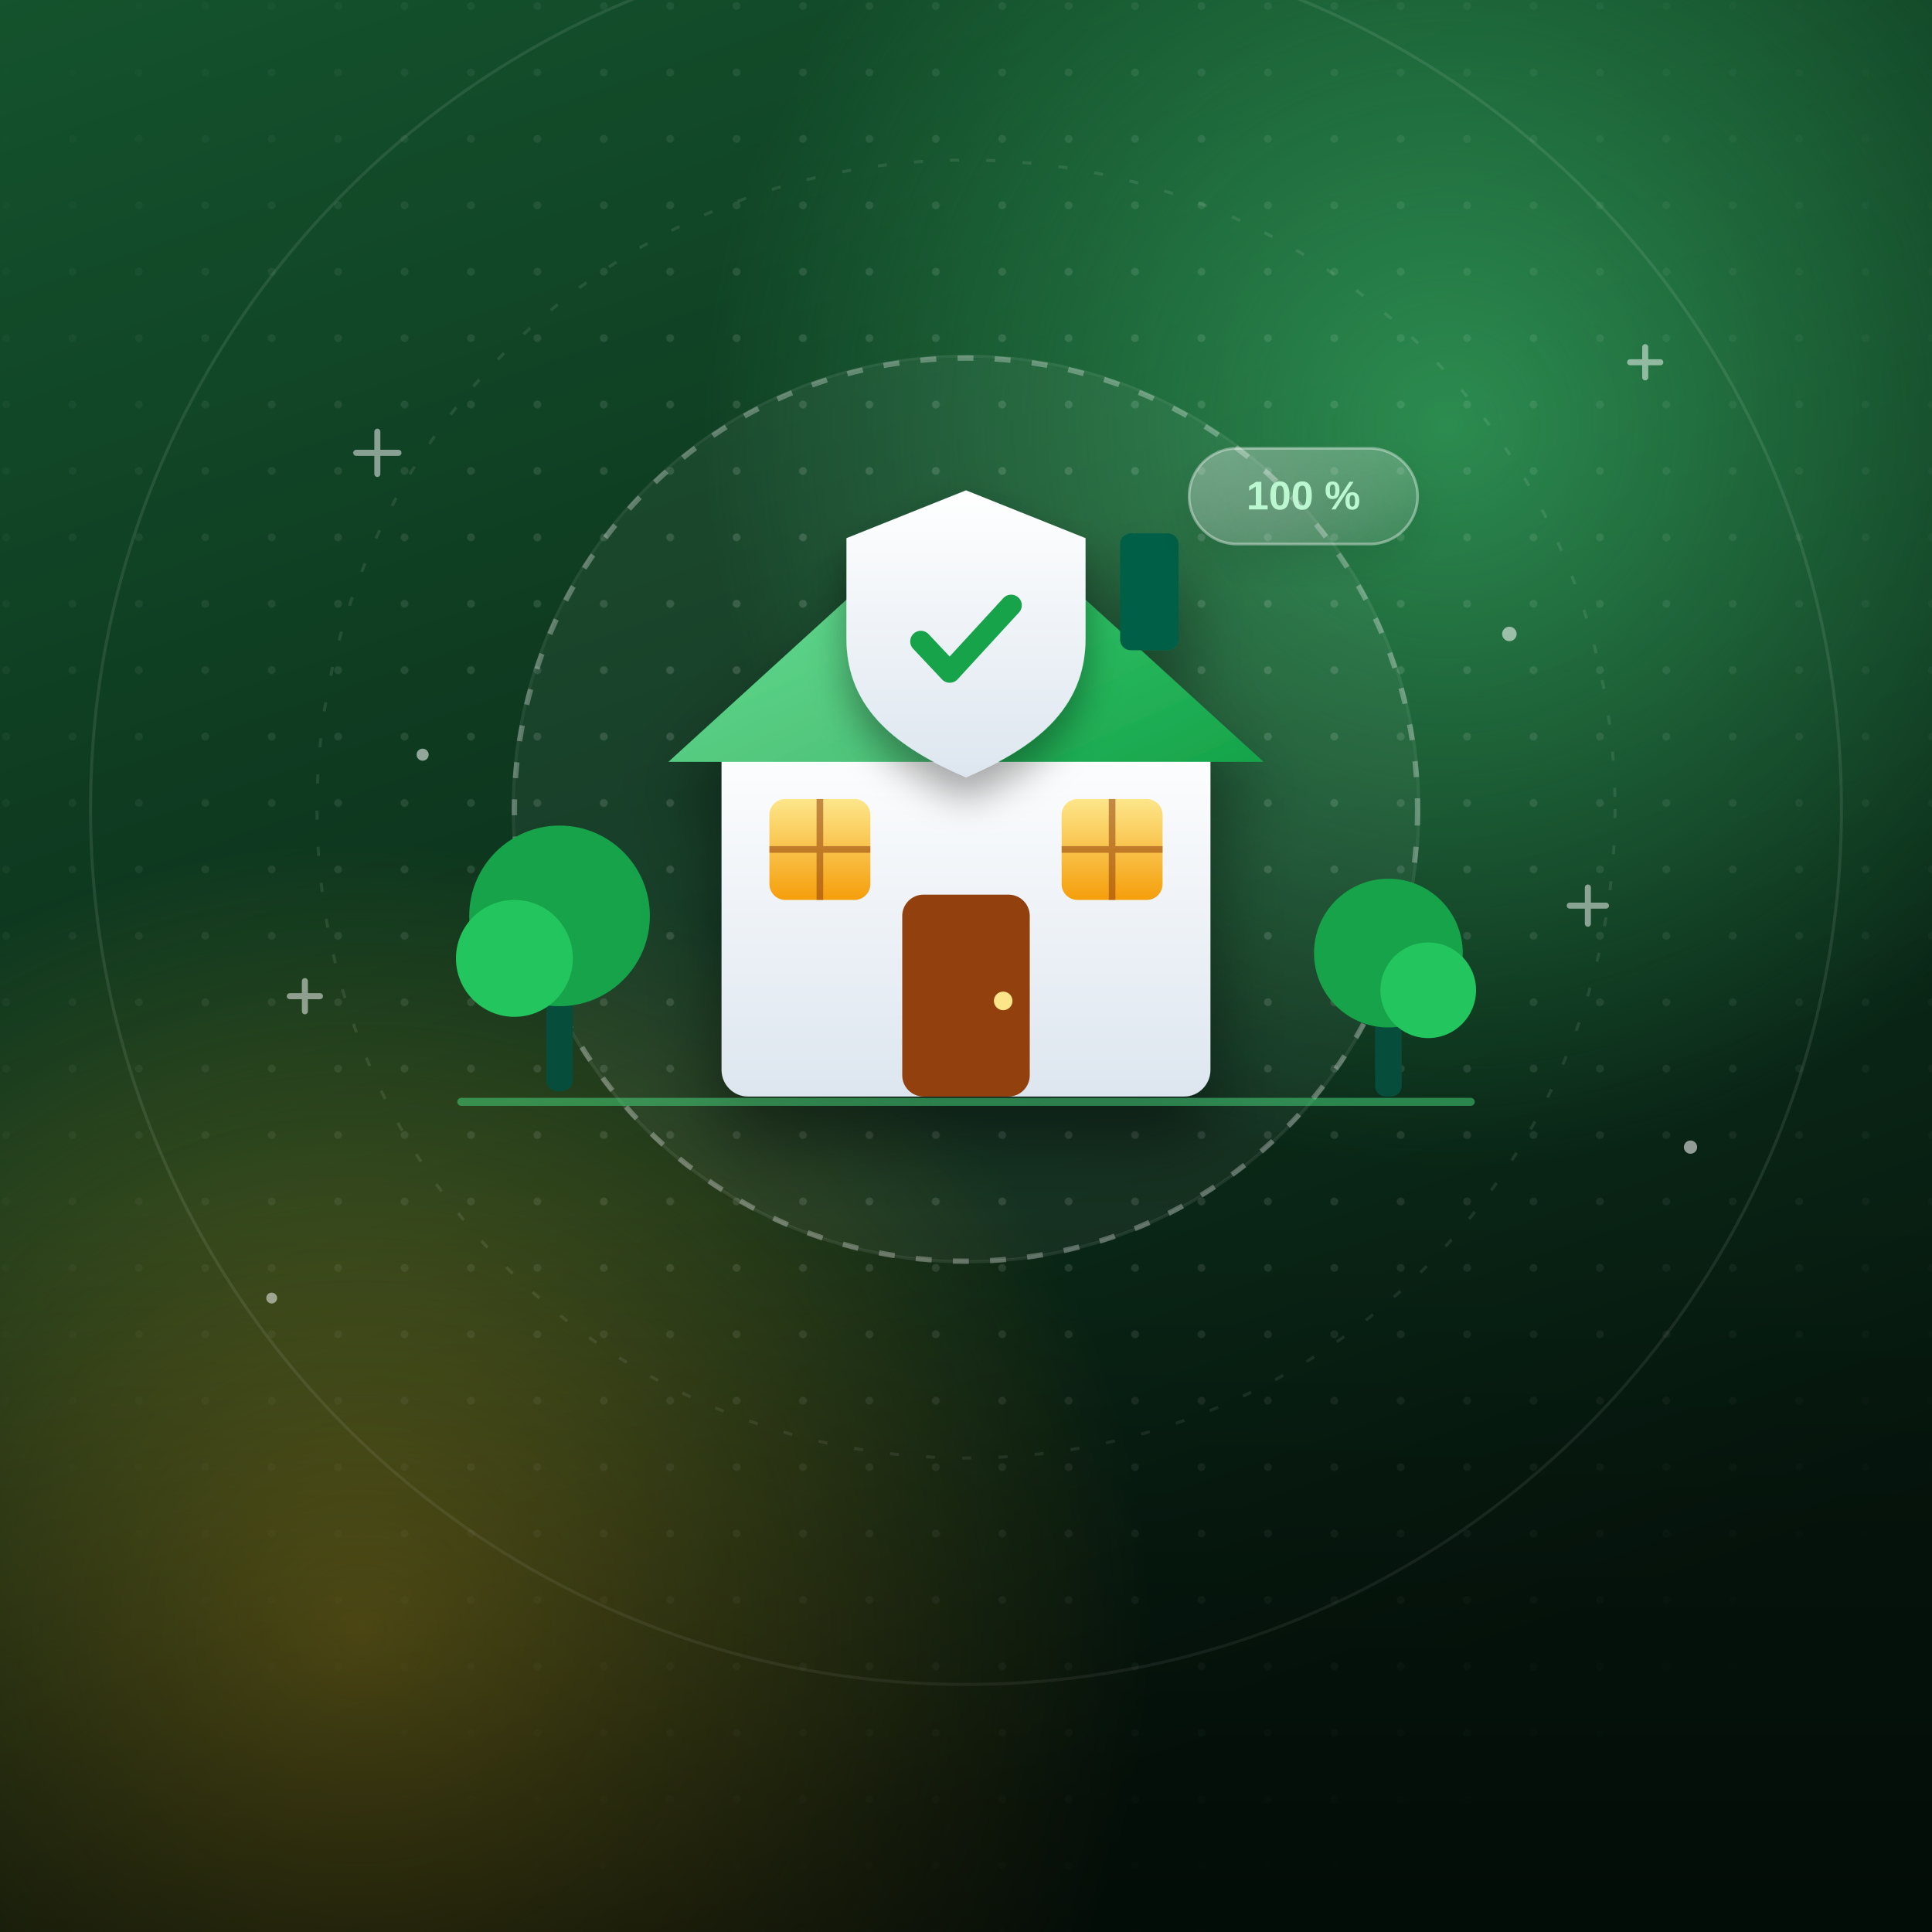
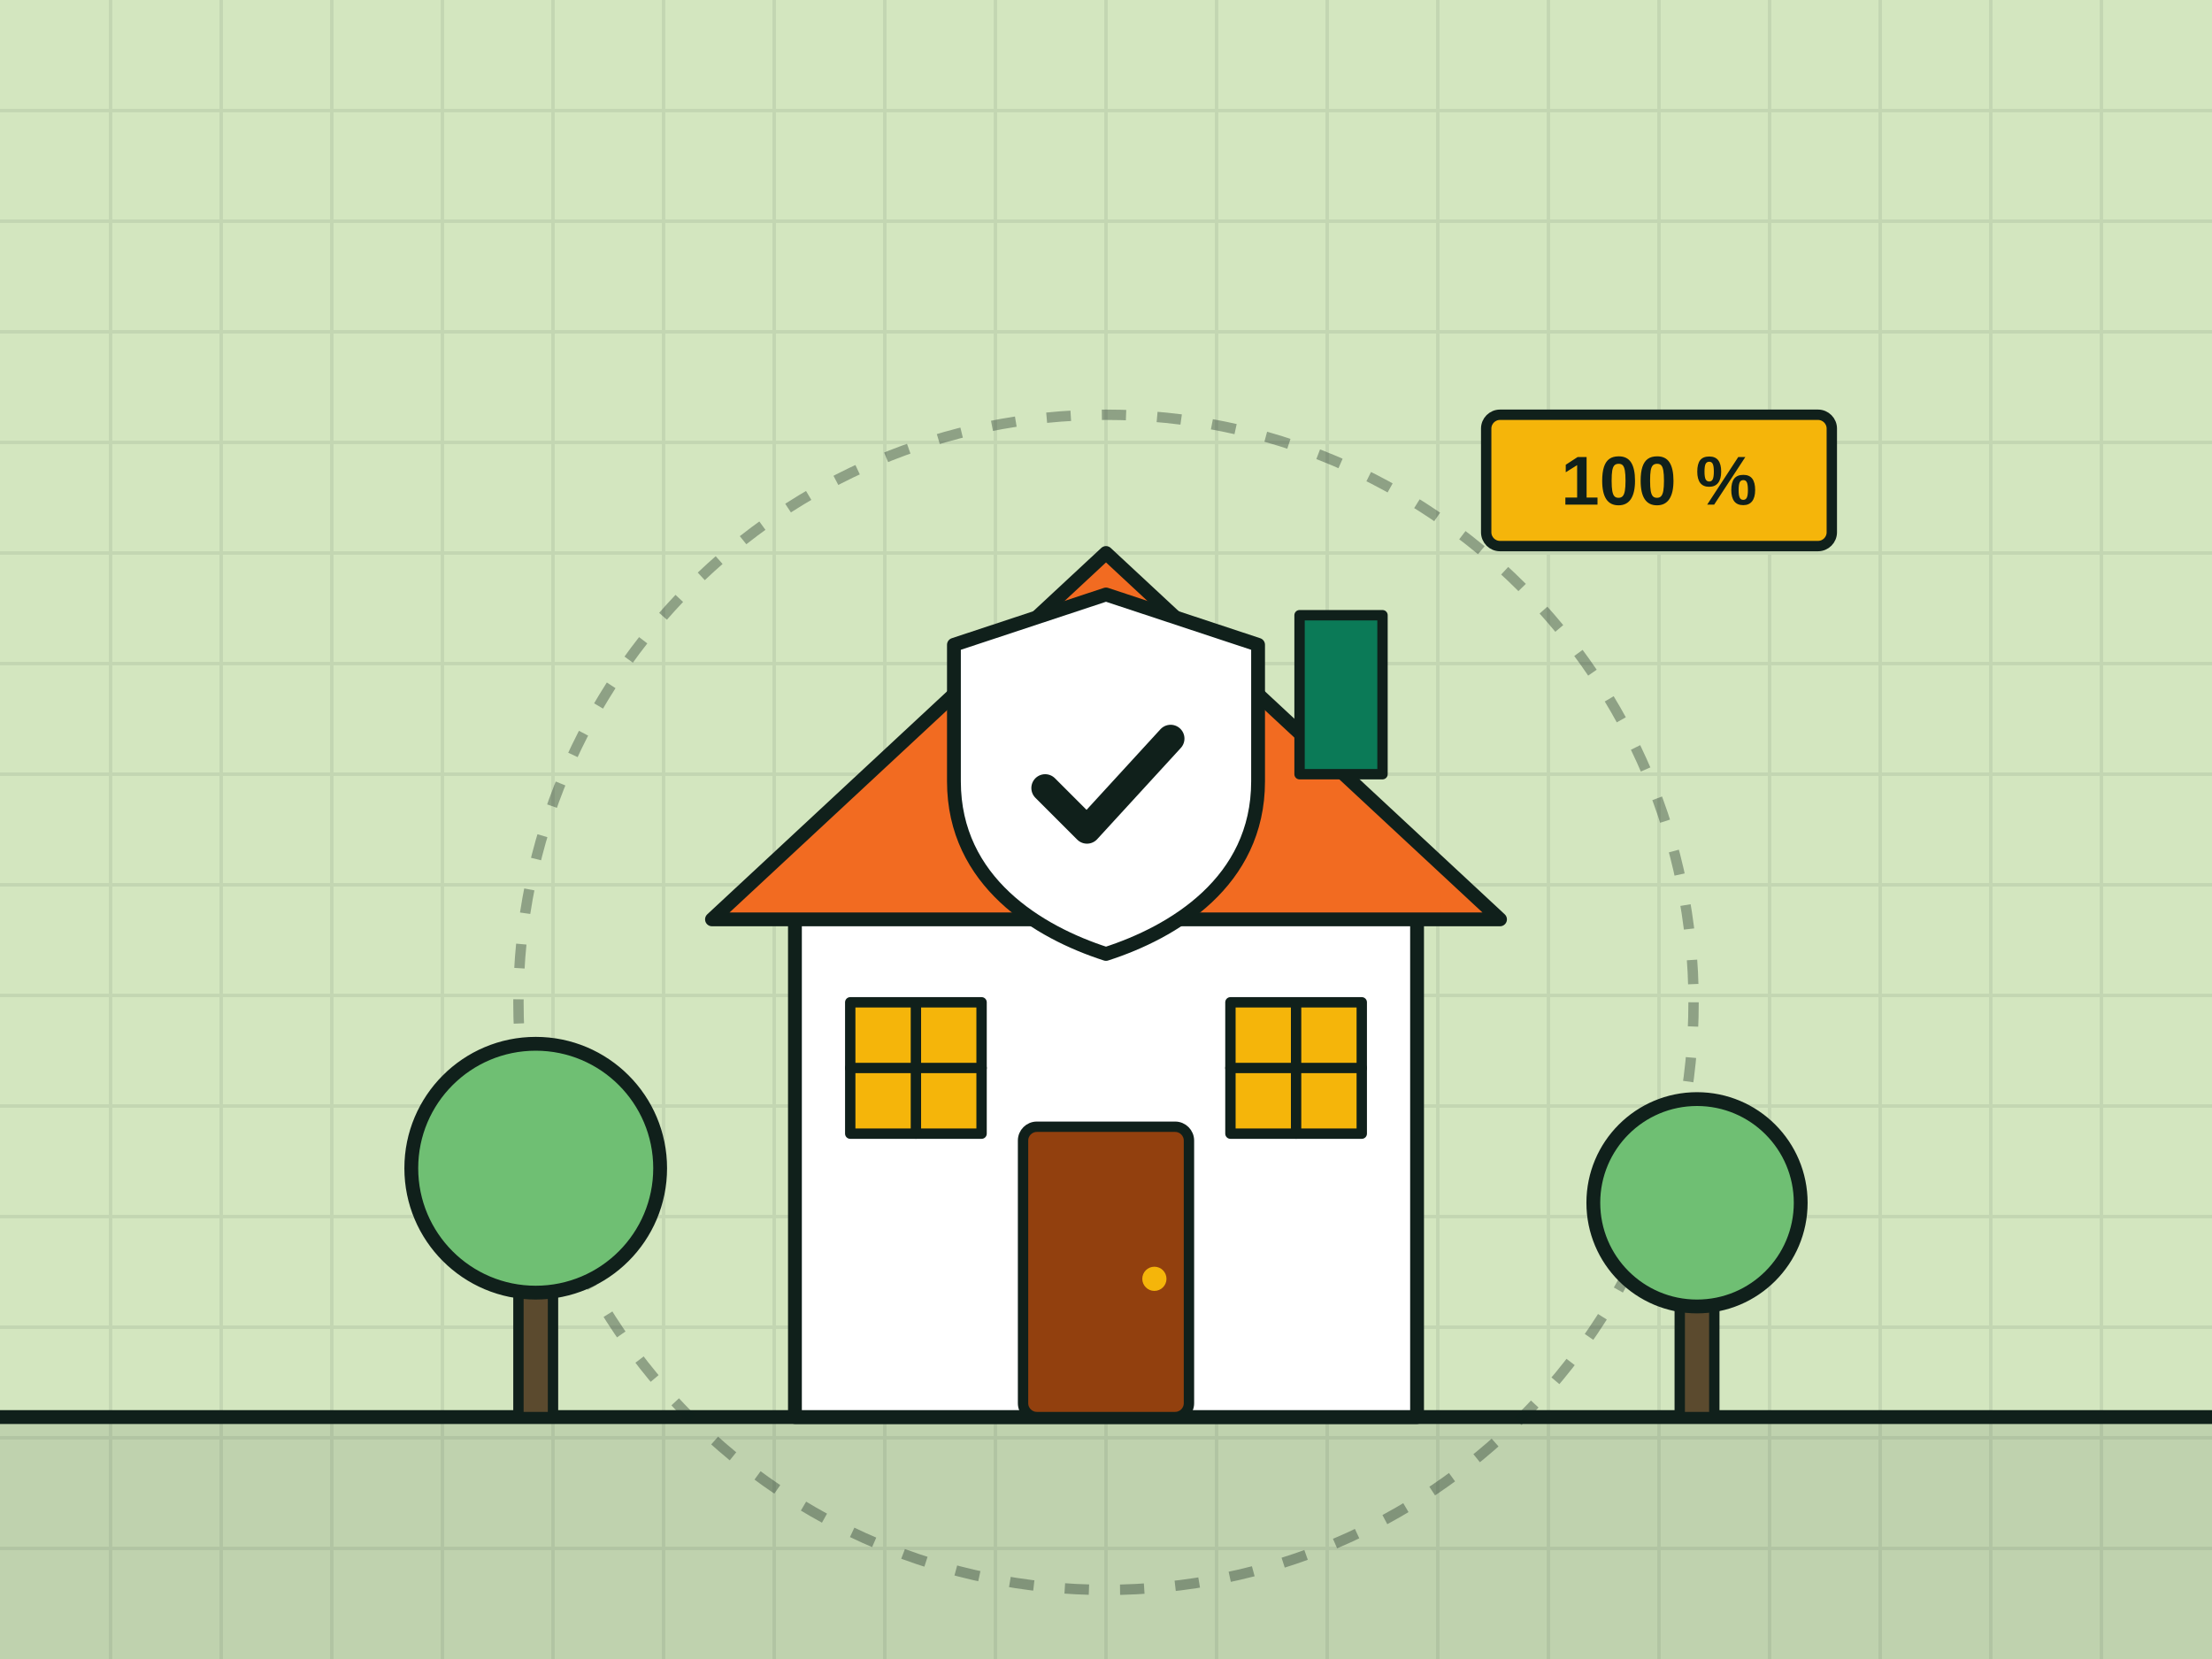
- <svg xmlns="http://www.w3.org/2000/svg" width="640" height="640" viewBox="0 0 640 640">
-   <defs>
-     <linearGradient id="bg" x1="0" y1="0" x2="0.35" y2="1">
-       <stop offset="0" stop-color="#14532D" />
-       <stop offset="1" stop-color="#06170E" />
-     </linearGradient>
-     <radialGradient id="glowA">
-       <stop offset="0" stop-color="#4ADE80" stop-opacity=".5" />
-       <stop offset="1" stop-color="#4ADE80" stop-opacity="0" />
-     </radialGradient>
-     <radialGradient id="glowB">
-       <stop offset="0" stop-color="#FBBF24" stop-opacity=".38" />
-       <stop offset="1" stop-color="#FBBF24" stop-opacity="0" />
-     </radialGradient>
-     <pattern id="dots" width="22" height="22" patternUnits="userSpaceOnUse">
-       <circle cx="2" cy="2" r="1.3" fill="#fff" fill-opacity=".18" />
-     </pattern>
-     <radialGradient id="fade" cx=".5" cy=".4" r=".62">
-       <stop offset="0" stop-color="#fff" />
-       <stop offset="1" stop-color="#000" />
-     </radialGradient>
-     <mask id="dotmask">
-       <rect width="640" height="640" fill="url(#fade)" />
-     </mask>
-     <linearGradient id="glass" x1="0" y1="0" x2="1" y2="1">
-       <stop offset="0" stop-color="#fff" stop-opacity=".34" />
-       <stop offset="1" stop-color="#fff" stop-opacity=".09" />
-     </linearGradient>
-     <linearGradient id="paper" x1="0" y1="0" x2="0" y2="1">
-       <stop offset="0" stop-color="#FFFFFF" />
-       <stop offset="1" stop-color="#DDE6EF" />
-     </linearGradient>
-     <linearGradient id="acc" x1="0" y1="0" x2="1" y2="1">
-       <stop offset="0" stop-color="#4ADE80" />
-       <stop offset="1" stop-color="#16A34A" />
-     </linearGradient>
-     <linearGradient id="warm" x1="0" y1="0" x2="0" y2="1">
-       <stop offset="0" stop-color="#FDE68A" />
-       <stop offset="1" stop-color="#F59E0B" />
-     </linearGradient>
-     <linearGradient id="ground" x1="0" y1="0" x2="0" y2="1">
-       <stop offset="0" stop-color="#000" stop-opacity="0" />
-       <stop offset="1" stop-color="#000" stop-opacity=".45" />
-     </linearGradient>
-     <filter id="sh" x="-30%" y="-30%" width="160%" height="175%">
-       <feDropShadow dx="0" dy="16" stdDeviation="14" flood-color="#000" flood-opacity=".42" />
-     </filter>
-     <filter id="sh2" x="-30%" y="-30%" width="160%" height="175%">
-       <feDropShadow dx="0" dy="8" stdDeviation="7" flood-color="#000" flood-opacity=".35" />
-     </filter>
-     <filter id="soft" x="-50%" y="-50%" width="200%" height="200%">
-       <feGaussianBlur stdDeviation="9" />
-     </filter>
-   </defs>
-   <rect width="640" height="640" fill="url(#bg)" />
-   <circle cx="480" cy="140" r="250" fill="url(#glowA)" />
-   <circle cx="120" cy="540" r="260" fill="url(#glowB)" />
-   <rect width="640" height="640" fill="url(#dots)" mask="url(#dotmask)" />
-   <g fill="none" stroke="#fff" stroke-opacity=".09">
-     <circle cx="320" cy="268" r="150" />
-     <circle cx="320" cy="268" r="215" stroke-dasharray="3 9" />
-     <circle cx="320" cy="268" r="290" />
+ <svg xmlns="http://www.w3.org/2000/svg" width="640" height="480" viewBox="0 0 640 480">
+   <rect width="640" height="480" fill="#D3E6BF" />
+   <path d="M32 0V480M64 0V480M96 0V480M128 0V480M160 0V480M192 0V480M224 0V480M256 0V480M288 0V480M320 0V480M352 0V480M384 0V480M416 0V480M448 0V480M480 0V480M512 0V480M544 0V480M576 0V480M608 0V480M0 32H640M0 64H640M0 96H640M0 128H640M0 160H640M0 192H640M0 224H640M0 256H640M0 288H640M0 320H640M0 352H640M0 384H640M0 416H640M0 448H640" stroke="#10201B" stroke-opacity=".08" stroke-width="1" fill="none" />
+   <rect y="410" width="640" height="70" fill="#10201B" fill-opacity=".1" />
+   <path d="M0 410H640" stroke="#10201B" stroke-width="4" stroke-linejoin="round" stroke-linecap="round" fill="none" />
+   <circle cx="320" cy="290" r="170" fill="none" stroke="#10201B" stroke-opacity=".35" stroke-width="3" stroke-dasharray="7 9" />
+   <g>
+     <rect x="150" y="360" width="10" height="50" fill="#5B4A2E" stroke="#10201B" stroke-width="3" stroke-linejoin="round" stroke-linecap="round" />
+     <circle cx="155" cy="338" r="36" fill="#6FBF73" stroke="#10201B" stroke-width="4" stroke-linejoin="round" stroke-linecap="round" />
+     <rect x="486" y="368" width="10" height="42" fill="#5B4A2E" stroke="#10201B" stroke-width="3" stroke-linejoin="round" stroke-linecap="round" />
+     <circle cx="491" cy="348" r="30" fill="#6FBF73" stroke="#10201B" stroke-width="4" stroke-linejoin="round" stroke-linecap="round" />
  </g>
-   <g stroke="#fff" stroke-opacity=".5" stroke-width="2" stroke-linecap="round">
-     <path d="M118 150h14M125 143v14" />
-     <path d="M520 300h12M526 294v12" />
-     <path d="M540 120h10M545 115v10" />
-     <path d="M96 330h10M101 325v10" />
+   <rect x="230" y="260" width="180" height="150" fill="#FFFFFF" stroke="#10201B" stroke-width="4" stroke-linejoin="round" stroke-linecap="round" />
+   <path d="M206 266L320 160l114 106z" fill="#F26B21" stroke="#10201B" stroke-width="4" stroke-linejoin="round" stroke-linecap="round" />
+   <rect x="376" y="178" width="24" height="46" fill="#0B7A57" stroke="#10201B" stroke-width="3" stroke-linejoin="round" stroke-linecap="round" />
+   <rect x="296" y="326" width="48" height="84" rx="4" fill="#92400E" stroke="#10201B" stroke-width="3" stroke-linejoin="round" stroke-linecap="round" />
+   <circle cx="334" cy="370" r="3.5" fill="#F5B50A" />
+   <g fill="#F5B50A" stroke="#10201B" stroke-width="3" stroke-linejoin="round" stroke-linecap="round">
+     <rect x="246" y="290" width="38" height="38" />
+     <rect x="356" y="290" width="38" height="38" />
  </g>
-   <g fill="#fff" fill-opacity=".55">
-     <circle cx="500" cy="210" r="2.4" />
-     <circle cx="140" cy="250" r="2" />
-     <circle cx="560" cy="380" r="2.2" />
-     <circle cx="90" cy="430" r="1.8" />
-   </g>
-   <g transform="translate(0 -30) translate(320 285) scale(.88) translate(-320 -285)">
-     <circle cx="320" cy="300" r="170" fill="#fff" fill-opacity=".05" stroke="#fff" stroke-opacity=".3" stroke-width="2" stroke-dasharray="6 8" />
-     <g>
-       <rect x="162" y="360" width="10" height="46" rx="4" fill="#064E3B" />
-       <circle cx="167" cy="340" r="34" fill="#16A34A" />
-       <circle cx="150" cy="356" r="22" fill="#22C55E" />
-       <rect x="474" y="372" width="10" height="36" rx="4" fill="#064E3B" />
-       <circle cx="479" cy="354" r="28" fill="#16A34A" />
-       <circle cx="494" cy="368" r="18" fill="#22C55E" />
-     </g>
-     <g filter="url(#sh)">
-       <rect x="228" y="270" width="184" height="138" rx="10" fill="url(#paper)" />
-       <path d="M208 282L320 180l112 102z" fill="url(#acc)" />
-       <path d="M208 282L320 180v102z" fill="#fff" fill-opacity=".18" />
-       <rect x="378" y="196" width="22" height="44" rx="4" fill="#065F46" />
-       <rect x="296" y="332" width="48" height="76" rx="8" fill="#92400E" />
-       <circle cx="334" cy="372" r="3.5" fill="#FDE68A" />
-       <rect x="246" y="296" width="38" height="38" rx="6" fill="url(#warm)" />
-       <rect x="356" y="296" width="38" height="38" rx="6" fill="url(#warm)" />
-       <path d="M265 296v38M246 315h38M375 296v38M356 315h38" stroke="#92400E" stroke-opacity=".55" stroke-width="2.5" />
-     </g>
-     <g filter="url(#sh2)">
-       <path d="M320 179.8 L365 197.8 V235.6 C365 262.6 345.2 277 320 287.8 C294.8 277 275 262.6 275 235.6 V197.8 Z" fill="url(#paper)" />
-       <path d="M303 236.68 l10.88 11.56 l23.12 -25.16" fill="none" stroke="#16A34A" stroke-width="8" stroke-linecap="round" stroke-linejoin="round" />
-     </g>
-     <path d="M130 410h380" stroke="#4ADE80" stroke-opacity=".5" stroke-width="3" stroke-linecap="round" />
-     <g filter="url(#sh2)">
-       <rect x="404" y="164" width="86" height="36" rx="18" fill="url(#glass)" stroke="#fff" stroke-opacity=".38" />
-       <text x="447" y="187" text-anchor="middle" font-family="Arial, Helvetica, sans-serif" font-weight="700" font-size="15.12" fill="#BBF7D0">100 %</text>
-     </g>
-   </g>
-   <rect y="400" width="640" height="240" fill="url(#ground)" />
+   <path d="M265 290v38M246 309h38M375 290v38M356 309h38" stroke="#10201B" stroke-width="3" stroke-linejoin="round" stroke-linecap="round" fill="none" />
+   <path d="M320 172L364 186.56V226.08C364 255.2 339.36 269.76 320 276C300.64 269.76 276 255.2 276 226.08V186.56Z" fill="#FFFFFF" stroke="#10201B" stroke-width="4" stroke-linejoin="round" stroke-linecap="round" />
+   <path d="M302.4 228 l12.1 12.1 l24.2 -26.4" fill="none" stroke="#10201B" stroke-width="8" stroke-linecap="round" stroke-linejoin="round" />
+   <rect x="430" y="120" width="100" height="38" rx="4" fill="#F5B50A" stroke="#10201B" stroke-width="3" stroke-linejoin="round" stroke-linecap="round" />
+   <text x="480" y="146" text-anchor="middle" font-family="Arial, Helvetica, sans-serif" font-weight="700" font-size="20" fill="#10201B">100 %</text>
</svg>
